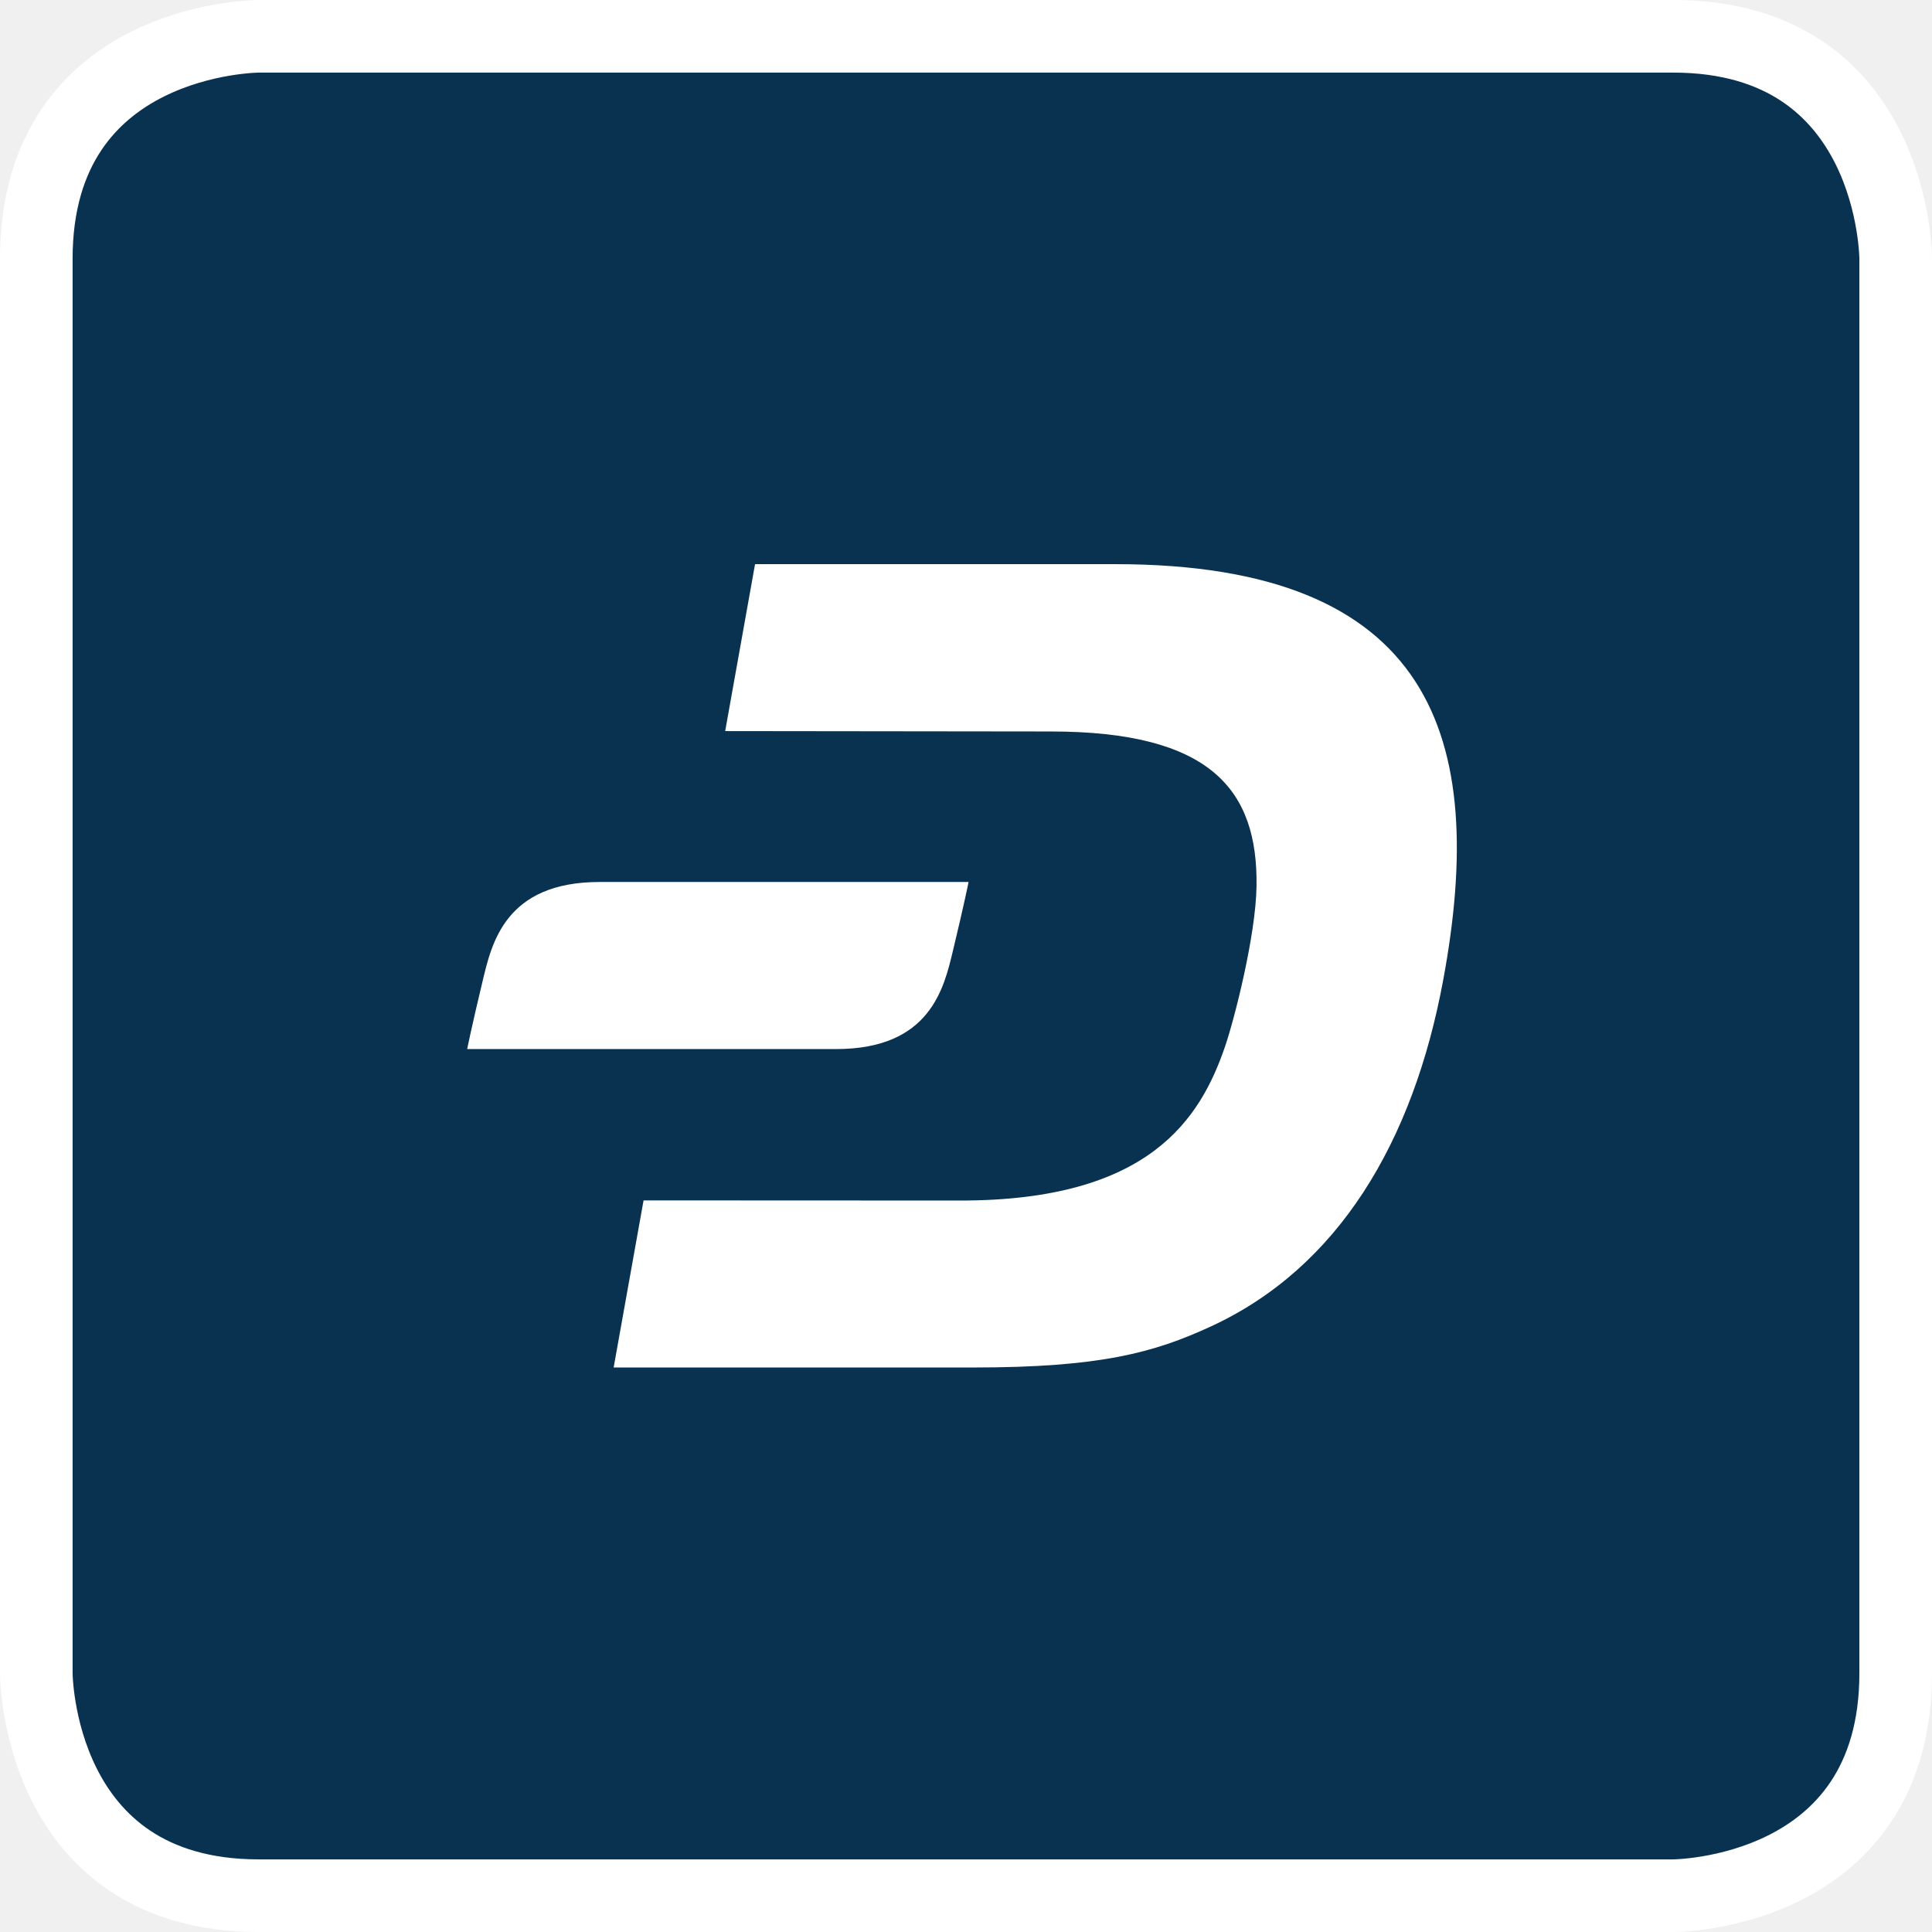
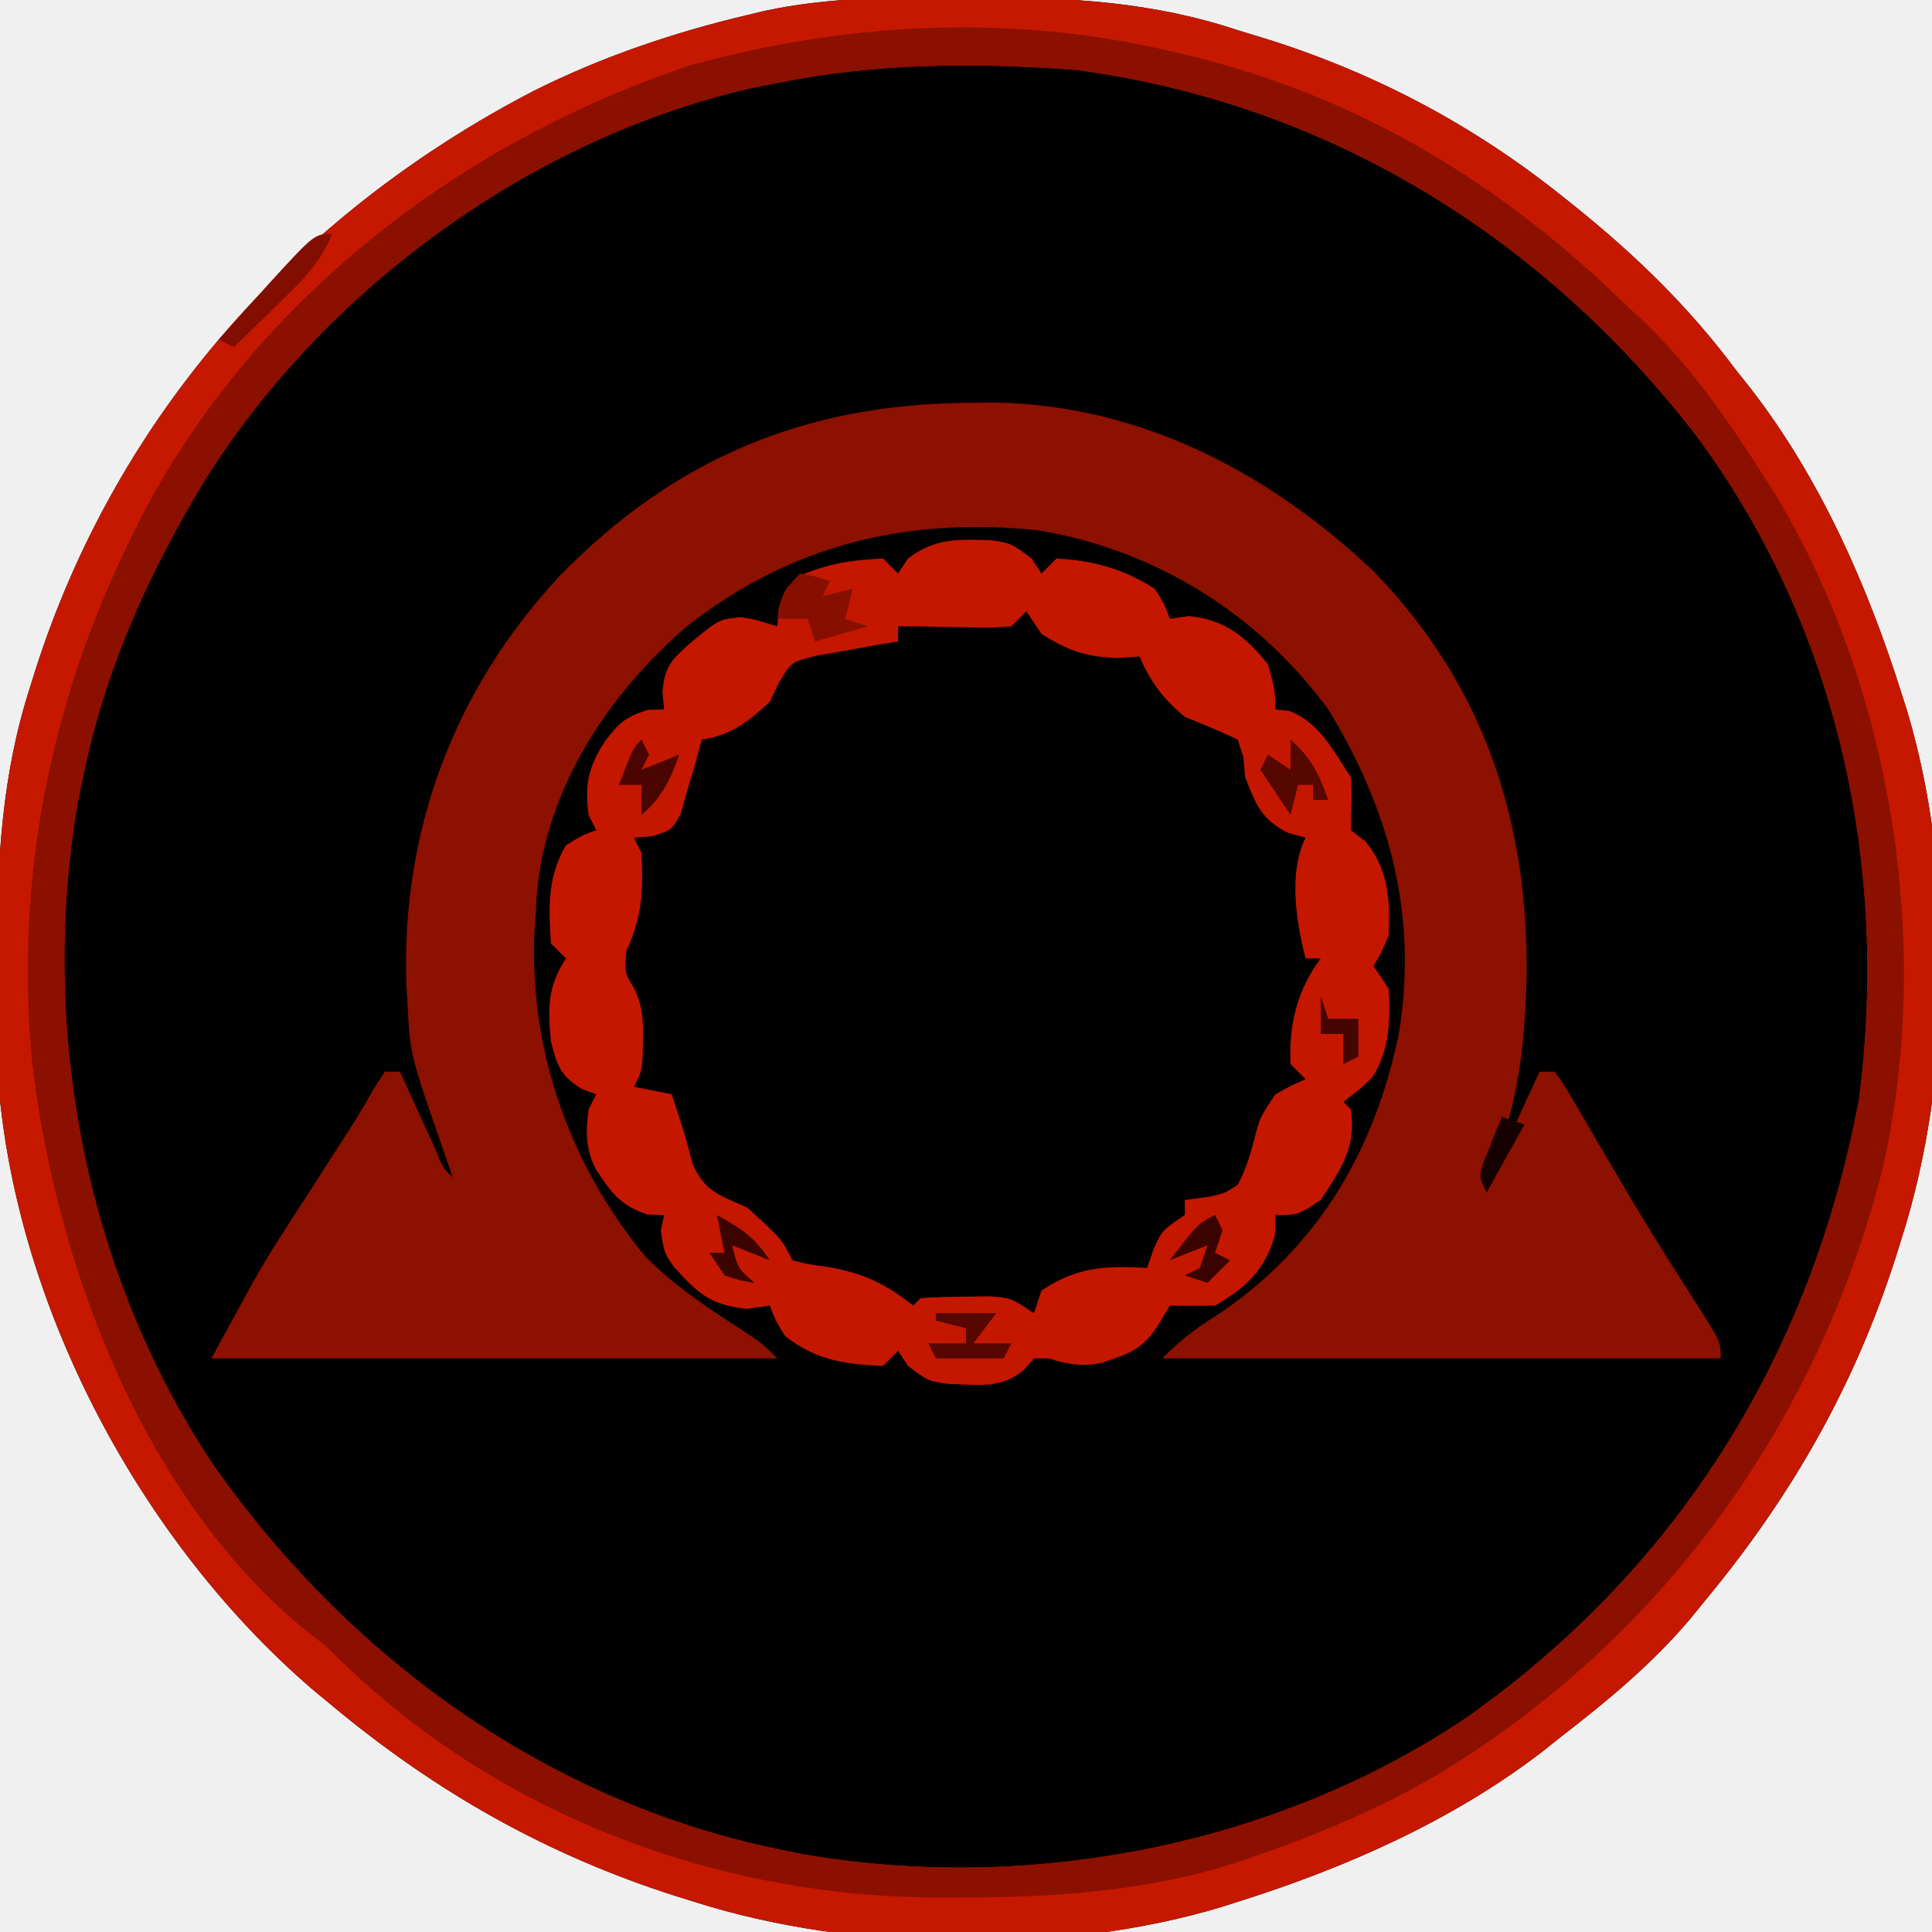
- <svg xmlns="http://www.w3.org/2000/svg" width="266" height="266" viewBox="0 0 70.379 70.379" version="1.1" id="svg2176">
-   <defs id="defs2170">
-     <clipPath clipPathUnits="userSpaceOnUse" id="clipPath1492">
-       <path d="m 49.616,55.514 h 85.115 v 68.57 H 49.616 Z" id="path1490" />
-     </clipPath>
-   </defs>
-   <g id="layer1" transform="translate(0,-226.6208)">
-     <path d="m 9.43,227.943 c 0,0 -8.108,0 -8.108,8.107 v 51.52 c 0,0 0,8.107 8.108,8.107 H 60.949 c 0,0 8.107,0 8.107,-8.107 v -51.52 c 0,0 0,-8.107 -8.107,-8.107 z" style="display:inline;fill:#093251;fill-opacity:1;fill-rule:nonzero;stroke:#ffffff;stroke-width:2.645;stroke-miterlimit:4;stroke-dasharray:none;stroke-opacity:1" id="path1484" />
-     <g id="g876">
-       <path d="M 40.633,247.172 H 27.505 l -1.088,6.081 11.847,0.014 c 5.834,-0.002 7.559,2.118 7.509,5.631 -0.025,1.802 -0.806,4.847 -1.143,5.834 -0.899,2.632 -2.745,5.633 -9.67,5.622 l -11.516,-0.005 -1.09,6.087 h 13.098 c 4.62,0 6.584,-0.537 8.666,-1.499 4.613,-2.131 7.358,-6.684 8.457,-12.625 1.637,-8.847 -0.403,-15.14 -11.943,-15.14" style="fill:#ffffff;fill-opacity:1;fill-rule:nonzero;stroke:none;stroke-width:0.427" id="path1496" />
-       <path d="m 21.841,258.75 c -3.439,0 -3.931,2.241 -4.257,3.595 -0.425,1.773 -0.565,2.491 -0.565,2.491 h 13.441 c 3.439,0 3.932,-2.241 4.257,-3.595 0.426,-1.773 0.566,-2.491 0.566,-2.491 z" style="fill:#ffffff;fill-opacity:1;fill-rule:nonzero;stroke:none;stroke-width:0.427" id="path1504" />
-     </g>
-   </g>
+ <svg xmlns="http://www.w3.org/2000/svg" version="1.1" width="256" height="256">
+   <path d="M0 0 C0.802 0.001 1.603 0.001 2.429 0.002 C14.224 0.039 25.171 0.621 36.438 4.375 C37.875 4.815 39.312 5.255 40.75 5.695 C54.959 10.23 67.773 17.04 79.438 26.375 C79.993 26.819 80.549 27.262 81.122 27.719 C89.23 34.252 96.182 40.993 102.438 49.375 C103.112 50.223 103.786 51.071 104.48 51.945 C113.69 63.881 119.927 78.048 124.438 92.375 C124.755 93.367 124.755 93.367 125.079 94.379 C131.52 115.606 131.163 143.285 124.438 164.375 C124.196 165.153 123.955 165.931 123.706 166.732 C118.248 183.882 109.887 198.557 98.438 212.375 C97.77 213.196 97.102 214.017 96.414 214.863 C91.37 220.823 85.606 225.617 79.438 230.375 C78.584 231.056 77.731 231.736 76.852 232.438 C64.902 241.624 50.764 247.865 36.438 252.375 C35.776 252.587 35.115 252.798 34.433 253.017 C13.207 259.457 -14.473 259.101 -35.562 252.375 C-36.34 252.134 -37.118 251.892 -37.92 251.644 C-55.05 246.192 -69.781 237.848 -83.562 226.375 C-84.457 225.634 -85.352 224.893 -86.273 224.129 C-108.805 204.682 -125.189 174.07 -127.745 144.25 C-128.038 139.042 -128.043 133.839 -128 128.625 C-127.997 127.835 -127.994 127.046 -127.991 126.232 C-127.922 114.234 -127.285 102.869 -123.562 91.375 C-123.354 90.702 -123.145 90.03 -122.929 89.337 C-112.107 55.339 -88.234 28.718 -56.875 12.438 C-47.826 7.906 -38.405 4.709 -28.562 2.375 C-27.788 2.188 -27.014 2.001 -26.217 1.809 C-17.54 -0.036 -8.828 -0.022 0 0 Z " fill="#010000" transform="translate(127.5625,-0.375)" />
+   <path d="M0 0 C0.802 0.001 1.603 0.001 2.429 0.002 C14.224 0.039 25.171 0.621 36.438 4.375 C37.875 4.815 39.312 5.255 40.75 5.695 C54.959 10.23 67.773 17.04 79.438 26.375 C79.993 26.819 80.549 27.262 81.122 27.719 C89.23 34.252 96.182 40.993 102.438 49.375 C103.112 50.223 103.786 51.071 104.48 51.945 C113.69 63.881 119.927 78.048 124.438 92.375 C124.755 93.367 124.755 93.367 125.079 94.379 C131.52 115.606 131.163 143.285 124.438 164.375 C124.196 165.153 123.955 165.931 123.706 166.732 C118.248 183.882 109.887 198.557 98.438 212.375 C97.77 213.196 97.102 214.017 96.414 214.863 C91.37 220.823 85.606 225.617 79.438 230.375 C78.584 231.056 77.731 231.736 76.852 232.438 C64.902 241.624 50.764 247.865 36.438 252.375 C35.776 252.587 35.115 252.798 34.433 253.017 C13.207 259.457 -14.473 259.101 -35.562 252.375 C-36.34 252.134 -37.118 251.892 -37.92 251.644 C-55.05 246.192 -69.781 237.848 -83.562 226.375 C-84.457 225.634 -85.352 224.893 -86.273 224.129 C-108.805 204.682 -125.189 174.07 -127.745 144.25 C-128.038 139.042 -128.043 133.839 -128 128.625 C-127.997 127.835 -127.994 127.046 -127.991 126.232 C-127.922 114.234 -127.285 102.869 -123.562 91.375 C-123.354 90.702 -123.145 90.03 -122.929 89.337 C-112.107 55.339 -88.234 28.718 -56.875 12.438 C-47.826 7.906 -38.405 4.709 -28.562 2.375 C-27.788 2.188 -27.014 2.001 -26.217 1.809 C-17.54 -0.036 -8.828 -0.022 0 0 Z M-24.562 11.375 C-25.699 11.597 -26.836 11.818 -28.008 12.047 C-57.09 18.705 -84.157 38.415 -100.126 63.521 C-107.74 75.971 -113.678 89.032 -116.562 103.375 C-116.786 104.453 -117.009 105.53 -117.238 106.641 C-122.472 136.687 -116.183 169.558 -98.993 194.934 C-81.104 220.161 -55.074 239.06 -24.562 245.375 C-23.482 245.599 -22.402 245.824 -21.289 246.055 C8.766 251.266 41.612 245.001 66.997 227.806 C95.046 207.915 112.434 179.721 118.75 146.125 C122.798 115.218 115.983 83.469 97.306 58.24 C76.955 31.769 48.364 14.078 15.105 9.652 C1.874 8.652 -11.535 8.688 -24.562 11.375 Z " fill="#C61800" transform="translate(127.5625,-0.375)" />
+   <path d="M0 0 C1.734 -0.017 1.734 -0.017 3.502 -0.033 C22.877 0.289 39.982 9.293 53.812 22.438 C68.262 37.403 74.135 55.178 73.978 75.605 C73.841 82.1 73.388 88.33 71.688 94.625 C71.497 95.352 71.306 96.079 71.109 96.828 C70.666 98.436 70.183 100.033 69.688 101.625 C71.668 97.335 73.647 93.045 75.688 88.625 C76.347 88.625 77.007 88.625 77.688 88.625 C78.857 90.207 78.857 90.207 80.156 92.438 C80.641 93.259 81.125 94.08 81.624 94.926 C82.14 95.817 82.656 96.707 83.188 97.625 C84.264 99.457 85.342 101.287 86.422 103.117 C86.965 104.04 87.509 104.962 88.068 105.913 C90.863 110.593 93.79 115.19 96.74 119.773 C99.688 124.411 99.688 124.411 99.688 126.625 C75.267 126.625 50.847 126.625 25.688 126.625 C28.135 124.177 30 122.713 32.875 120.938 C46.305 112.006 53.893 99.057 57.066 83.441 C59.59 67.937 55.823 53.958 47.688 40.625 C38.373 27.975 24.863 19.519 9.312 16.902 C-8.046 15.068 -23.485 18.78 -37.312 29.625 C-47.856 38.748 -56.092 51.248 -57.215 65.496 C-57.247 66.199 -57.279 66.901 -57.312 67.625 C-57.376 68.482 -57.439 69.339 -57.504 70.223 C-58.16 85.952 -52.752 101.06 -42.773 113.16 C-38.95 116.99 -34.604 119.888 -30.07 122.812 C-27.312 124.625 -27.312 124.625 -25.312 126.625 C-50.062 126.625 -74.812 126.625 -100.312 126.625 C-93.565 114.254 -93.565 114.254 -90.77 109.914 C-90.171 108.979 -89.572 108.045 -88.955 107.082 C-88.351 106.147 -87.747 105.213 -87.125 104.25 C-85.902 102.347 -84.679 100.443 -83.457 98.539 C-82.924 97.714 -82.392 96.888 -81.843 96.038 C-80.759 94.329 -79.73 92.584 -78.741 90.818 C-78.034 89.732 -78.034 89.732 -77.312 88.625 C-76.653 88.625 -75.993 88.625 -75.312 88.625 C-74.68 90.015 -74.68 90.015 -74.035 91.434 C-73.487 92.631 -72.939 93.829 -72.375 95.062 C-71.83 96.257 -71.284 97.452 -70.723 98.684 C-69.595 101.453 -69.595 101.453 -68.312 102.625 C-68.662 101.635 -69.011 100.645 -69.371 99.625 C-73.982 86.352 -73.982 86.352 -74.312 79.625 C-74.363 78.773 -74.413 77.921 -74.465 77.043 C-75.148 56.623 -68.107 37.948 -54.181 22.971 C-39.027 7.414 -21.698 0.162 0 0 Z " fill="#8C1100" transform="translate(128.3125,53.375)" />
+   <path d="M0 0 C0.588 0.928 0.588 0.928 1.188 1.875 C3.395 4.463 4.716 5.124 8 6 C10.692 6.15 13.299 6.092 16 6 C16.309 7.083 16.309 7.083 16.625 8.188 C18.425 11.869 20.697 13.622 24 16 C24.691 16.121 25.382 16.242 26.094 16.367 C26.723 16.576 27.352 16.785 28 17 C28.977 18.961 28.977 18.961 29.625 21.375 C30.485 24.482 31.167 26.251 33 29 C35.05 30.192 35.05 30.192 37 31 C36.505 31.495 36.505 31.495 36 32 C35.674 36.634 35.606 41.541 37 46 C37.66 46.33 38.32 46.66 39 47 C38.526 47.474 38.051 47.949 37.562 48.438 C35.362 52.046 34.837 55.787 35 60 C35.66 60.99 36.32 61.98 37 63 C36.237 63.206 35.474 63.413 34.688 63.625 C31.104 65.459 30.45 67.304 29 71 C28.301 73.736 28.301 73.736 28 76 C24.535 76.99 24.535 76.99 21 78 C21 78.66 21 79.32 21 80 C20.381 80.454 19.762 80.907 19.125 81.375 C16.866 83.103 16.072 84.408 15 87 C13.969 86.938 12.938 86.876 11.875 86.812 C7.706 87.014 5.506 87.798 2 90 C1.34 90.99 0.68 91.98 0 93 C-0.99 92.01 -0.99 92.01 -2 91 C-4.797 90.756 -4.797 90.756 -7.938 90.875 C-8.998 90.893 -10.059 90.911 -11.152 90.93 C-12.562 90.964 -12.562 90.964 -14 91 C-17 91 -17 91 -18.867 89.559 C-21.966 87.294 -25.021 87.205 -28.758 86.723 C-31 86 -31 86 -32.09 84.102 C-32.54 83.061 -32.54 83.061 -33 82 C-34.595 80.511 -34.595 80.511 -36.438 79.312 C-37.333 78.688 -37.333 78.688 -38.246 78.051 C-40.129 76.837 -40.129 76.837 -43 76 C-44.062 73.312 -44.062 73.312 -45 70 C-45.371 68.886 -45.742 67.772 -46.125 66.625 C-46.414 65.759 -46.703 64.892 -47 64 C-48.65 63.67 -50.3 63.34 -52 63 C-51.67 62.34 -51.34 61.68 -51 61 C-50.4 55.229 -50.896 51.043 -54 46 C-53.34 45.34 -52.68 44.68 -52 44 C-50.519 40.15 -50.869 36.056 -51 32 C-51.33 31.34 -51.66 30.68 -52 30 C-51.216 29.938 -50.432 29.876 -49.625 29.812 C-46.836 29.28 -46.836 29.28 -45.812 26.875 C-45.2 24.706 -44.672 22.513 -44.188 20.312 C-43 17 -43 17 -40.688 15.812 C-39.357 15.41 -39.357 15.41 -38 15 C-34.378 12.558 -34.378 12.558 -32.16 8.941 C-31 7 -31 7 -28.758 6.207 C-27.455 6.012 -27.455 6.012 -26.125 5.812 C-25.261 5.675 -24.398 5.537 -23.508 5.395 C-22.68 5.264 -21.853 5.134 -21 5 C-18.795 4.718 -18.795 4.718 -17 4 C-16.67 3.01 -16.34 2.02 -16 1 C-15.34 1.33 -14.68 1.66 -14 2 C-12.003 2.122 -10.001 2.175 -8 2.188 C-6.928 2.202 -5.855 2.216 -4.75 2.23 C-1.855 2.286 -1.855 2.286 0 0 Z " fill="#010000" transform="translate(136,81)" />
+   <path d="M0 0 C0.698 0.166 1.396 0.333 2.115 0.504 C24.037 5.889 42.95 17.316 59 33 C59.802 33.74 60.604 34.48 61.43 35.242 C67.676 41.143 72.385 47.811 77 55 C77.63 55.981 78.261 56.962 78.91 57.973 C94.679 83.723 100.158 118.124 93.5 147.688 C84.924 181.64 64.05 210.453 34 228.445 C26.411 232.784 18.579 236.11 10.312 238.938 C9.494 239.22 8.676 239.503 7.833 239.794 C-4.321 243.71 -16.868 244.445 -29.562 244.438 C-30.258 244.438 -30.953 244.438 -31.669 244.439 C-60.825 244.342 -89.543 233.653 -110.668 213.227 C-112.966 210.96 -112.966 210.96 -115.539 209.012 C-137.078 191.405 -148.718 160.25 -151.777 133.441 C-153.956 109.559 -149.447 86.453 -139 65 C-138.515 64.001 -138.031 63.002 -137.531 61.973 C-122.501 32.872 -95.181 11.86 -64.438 1.625 C-43.331 -4.163 -21.335 -5.207 0 0 Z M-53 4 C-54.137 4.222 -55.274 4.443 -56.445 4.672 C-85.527 11.33 -112.595 31.04 -128.564 56.146 C-136.177 68.596 -142.115 81.657 -145 96 C-145.223 97.078 -145.446 98.155 -145.676 99.266 C-150.909 129.312 -144.621 162.183 -127.431 187.559 C-109.541 212.786 -83.511 231.685 -53 238 C-51.92 238.224 -50.84 238.449 -49.727 238.68 C-19.671 243.891 13.174 237.626 38.559 220.431 C66.609 200.54 83.997 172.346 90.312 138.75 C94.361 107.843 87.545 76.094 68.868 50.865 C48.518 24.394 19.927 6.703 -13.332 2.277 C-26.564 1.277 -39.973 1.313 -53 4 Z " fill="#8B1000" transform="translate(156,7)" />
+   <path d="M0 0 C2.574 0.406 2.574 0.406 5.262 2.406 C5.695 3.066 6.128 3.726 6.574 4.406 C7.234 3.746 7.894 3.086 8.574 2.406 C13.524 2.692 17.37 3.767 21.574 6.406 C22.949 8.594 22.949 8.594 23.574 10.406 C24.843 10.221 24.843 10.221 26.137 10.031 C30.922 10.553 33.563 12.713 36.574 16.406 C37.512 19.781 37.512 19.781 37.574 22.406 C38.44 22.499 38.44 22.499 39.324 22.594 C43.4 24.066 45.251 27.921 47.574 31.406 C47.699 33.969 47.699 33.969 47.574 36.406 C47.574 37.066 47.574 37.726 47.574 38.406 C48.214 38.901 48.853 39.396 49.512 39.906 C52.568 43.611 52.802 47.677 52.574 52.406 C51.582 54.719 51.582 54.719 50.574 56.406 C51.234 57.396 51.894 58.386 52.574 59.406 C52.842 63.459 52.699 67.733 50.387 71.172 C49.012 72.531 49.012 72.531 46.574 74.406 C46.904 74.736 47.234 75.066 47.574 75.406 C48.314 80.44 46.266 83.33 43.574 87.406 C40.574 89.406 40.574 89.406 37.574 89.406 C37.554 90.272 37.533 91.139 37.512 92.031 C36.223 96.67 33.71 99.013 29.574 101.406 C27.575 101.445 25.574 101.452 23.574 101.406 C23.12 102.169 22.667 102.933 22.199 103.719 C20.125 107.149 18.284 107.76 14.574 108.98 C11.987 109.531 10.075 109.215 7.574 108.406 C6.914 108.406 6.254 108.406 5.574 108.406 C5.15 108.892 4.726 109.378 4.289 109.879 C1.325 112.519 -2.021 111.863 -5.816 111.777 C-8.426 111.406 -8.426 111.406 -11.113 109.406 C-11.546 108.746 -11.98 108.086 -12.426 107.406 C-13.086 108.066 -13.746 108.726 -14.426 109.406 C-19.54 109.155 -23.312 108.673 -27.426 105.406 C-28.738 103.219 -28.738 103.219 -29.426 101.406 C-30.942 101.623 -30.942 101.623 -32.488 101.844 C-37.354 101.303 -38.907 99.819 -42.113 96.297 C-43.426 94.406 -43.426 94.406 -43.863 91.469 C-43.719 90.788 -43.575 90.108 -43.426 89.406 C-44.148 89.386 -44.87 89.365 -45.613 89.344 C-49.239 88.135 -50.428 86.453 -52.484 83.32 C-53.835 80.574 -53.844 78.403 -53.426 75.406 C-52.931 74.416 -52.931 74.416 -52.426 73.406 C-53.045 73.179 -53.663 72.953 -54.301 72.719 C-57.186 70.936 -57.573 69.677 -58.426 66.406 C-58.83 62.092 -58.913 59.137 -56.426 55.406 C-57.086 54.746 -57.746 54.086 -58.426 53.406 C-58.739 48.637 -58.916 44.639 -56.426 40.406 C-54.301 39.094 -54.301 39.094 -52.426 38.406 C-52.756 37.746 -53.086 37.086 -53.426 36.406 C-53.991 32.355 -53.44 29.948 -51.238 26.594 C-49.335 24.125 -48.662 23.485 -45.613 22.469 C-44.891 22.448 -44.17 22.427 -43.426 22.406 C-43.499 21.661 -43.573 20.916 -43.648 20.148 C-43.366 16.671 -42.442 15.812 -39.863 13.531 C-36.173 10.486 -36.173 10.486 -33.336 10.184 C-31.426 10.469 -31.426 10.469 -28.426 11.406 C-28.333 10.262 -28.333 10.262 -28.238 9.094 C-27.426 6.406 -27.426 6.406 -25.363 4.656 C-21.562 3.039 -18.562 2.61 -14.426 2.406 C-13.766 3.066 -13.106 3.726 -12.426 4.406 C-11.993 3.746 -11.56 3.086 -11.113 2.406 C-7.411 -0.349 -4.518 -0.145 0 0 Z M4.574 9.406 C3.914 10.066 3.254 10.726 2.574 11.406 C-0.141 11.602 -0.141 11.602 -3.363 11.531 C-4.424 11.513 -5.485 11.495 -6.578 11.477 C-7.988 11.442 -7.988 11.442 -9.426 11.406 C-10.416 11.406 -11.406 11.406 -12.426 11.406 C-12.426 12.066 -12.426 12.726 -12.426 13.406 C-13.402 13.565 -14.377 13.723 -15.383 13.887 C-16.655 14.12 -17.927 14.353 -19.238 14.594 C-20.503 14.814 -21.767 15.035 -23.07 15.262 C-26.561 16.093 -26.561 16.093 -28.223 18.879 C-28.62 19.713 -29.017 20.547 -29.426 21.406 C-32.291 24.051 -34.524 25.828 -38.426 26.406 C-38.715 27.458 -39.003 28.51 -39.301 29.594 C-39.672 30.852 -40.043 32.11 -40.426 33.406 C-40.694 34.355 -40.962 35.304 -41.238 36.281 C-42.426 38.406 -42.426 38.406 -45.051 39.219 C-46.226 39.312 -46.226 39.312 -47.426 39.406 C-47.096 40.066 -46.766 40.726 -46.426 41.406 C-46.178 46.444 -46.309 49.775 -48.426 54.406 C-48.657 57.319 -48.657 57.319 -47.438 59.305 C-46.269 61.731 -46.189 63.355 -46.238 66.031 C-46.245 66.807 -46.251 67.583 -46.258 68.383 C-46.426 70.406 -46.426 70.406 -47.426 72.406 C-45.776 72.736 -44.126 73.066 -42.426 73.406 C-41.406 76.465 -40.415 79.453 -39.676 82.594 C-38.005 86.353 -36.11 86.745 -32.426 88.406 C-27.834 92.59 -27.834 92.59 -26.426 95.406 C-24.275 95.949 -24.275 95.949 -21.738 96.281 C-17.008 97.123 -14.174 98.447 -10.426 101.406 C-10.096 101.076 -9.766 100.746 -9.426 100.406 C-7.47 100.281 -5.51 100.23 -3.551 100.219 C-1.946 100.197 -1.946 100.197 -0.309 100.176 C2.574 100.406 2.574 100.406 5.574 102.406 C6.069 100.921 6.069 100.921 6.574 99.406 C11.401 96.228 14.999 96.118 20.574 96.406 C20.842 95.623 21.11 94.839 21.387 94.031 C22.574 91.406 22.574 91.406 25.574 89.406 C25.574 88.746 25.574 88.086 25.574 87.406 C27.214 87.19 27.214 87.19 28.887 86.969 C30.862 86.518 30.862 86.518 32.574 85.406 C33.747 83.165 34.367 81.051 34.969 78.598 C35.574 76.406 35.574 76.406 37.574 73.406 C39.699 72.219 39.699 72.219 41.574 71.406 C40.914 70.746 40.254 70.086 39.574 69.406 C39.357 64.146 40.414 59.666 43.574 55.406 C42.914 55.406 42.254 55.406 41.574 55.406 C40.328 50.579 39.277 44.002 41.574 39.406 C40.811 39.2 40.048 38.994 39.262 38.781 C35.678 36.948 35.024 35.103 33.574 31.406 C33.492 30.519 33.409 29.633 33.324 28.719 C33.077 27.956 32.829 27.192 32.574 26.406 C30.278 25.323 27.939 24.328 25.574 23.406 C22.731 21.024 21.033 18.81 19.574 15.406 C18.027 15.499 18.027 15.499 16.449 15.594 C12.281 15.392 10.08 14.608 6.574 12.406 C5.914 11.416 5.254 10.426 4.574 9.406 Z " fill="#C51700" transform="translate(131.4258,71.59375)" />
+   <path d="M0 0 C2.125 0.375 2.125 0.375 4 1 C3.67 1.66 3.34 2.32 3 3 C4.32 2.67 5.64 2.34 7 2 C6.67 3.32 6.34 4.64 6 6 C6.99 6.33 7.98 6.66 9 7 C6.69 7.66 4.38 8.32 2 9 C1.67 8.01 1.34 7.02 1 6 C-0.32 6 -1.64 6 -3 6 C-2.427 3.133 -2.139 2.139 0 0 Z " fill="#870F00" transform="translate(106,76)" />
+   <path d="M0 0 C-1.61 4.074 -4.538 6.765 -7.625 9.75 C-8.141 10.257 -8.656 10.763 -9.188 11.285 C-10.454 12.528 -11.726 13.765 -13 15 C-13.66 14.67 -14.32 14.34 -15 14 C-13.585 12.415 -12.168 10.832 -10.75 9.25 C-9.961 8.368 -9.172 7.487 -8.359 6.578 C-2.339 0 -2.339 0 0 0 Z " fill="#810E00" transform="translate(44,31)" />
+   <path d="M0 0 C2.64 0 5.28 0 8 0 C6.515 1.98 6.515 1.98 5 4 C6.65 4 8.3 4 10 4 C9.67 4.66 9.34 5.32 9 6 C6.03 6 3.06 6 0 6 C-0.33 5.34 -0.66 4.68 -1 4 C0.65 4 2.3 4 4 4 C4 3.34 4 2.68 4 2 C2.68 1.67 1.36 1.34 0 1 C0 0.67 0 0.34 0 0 Z " fill="#570600" transform="translate(124,174)" />
+   <path d="M0 0 C2.724 2.353 3.814 4.625 5 8 C4.34 8 3.68 8 3 8 C3 7.34 3 6.68 3 6 C2.34 6 1.68 6 1 6 C0.67 7.32 0.34 8.64 0 10 C-1.32 8.02 -2.64 6.04 -4 4 C-3.67 3.34 -3.34 2.68 -3 2 C-1.515 2.99 -1.515 2.99 0 4 C0 2.68 0 1.36 0 0 Z " fill="#550700" transform="translate(171,98)" />
+   <path d="M0 0 C0.33 0.66 0.66 1.32 1 2 C0.67 2.66 0.34 3.32 0 4 C1.65 3.34 3.3 2.68 5 2 C3.814 5.375 2.724 7.647 0 10 C0 8.68 0 7.36 0 6 C-0.99 6 -1.98 6 -3 6 C-1.125 1.125 -1.125 1.125 0 0 Z " fill="#4A0500" transform="translate(85,98)" />
+   <path d="M0 0 C0.33 0.66 0.66 1.32 1 2 C0.67 2.99 0.34 3.98 0 5 C0.66 5.33 1.32 5.66 2 6 C1.01 6.99 0.02 7.98 -1 9 C-1.99 8.67 -2.98 8.34 -4 8 C-3.34 7.67 -2.68 7.34 -2 7 C-1.67 6.01 -1.34 5.02 -1 4 C-2.65 4.66 -4.3 5.32 -6 6 C-2.25 1.125 -2.25 1.125 0 0 Z " fill="#3A0300" transform="translate(161,161)" />
+   <path d="M0 0 C3.265 1.804 4.889 2.834 7 6 C4.525 5.01 4.525 5.01 2 4 C2.776 7.075 2.776 7.075 5 9 C3.125 8.688 3.125 8.688 1 8 C0.34 7.01 -0.32 6.02 -1 5 C-0.34 5 0.32 5 1 5 C0.67 3.35 0.34 1.7 0 0 Z " fill="#3B0400" transform="translate(95,161)" />
+   <path d="M0 0 C0.99 0.33 1.98 0.66 3 1 C0.525 5.455 0.525 5.455 -2 10 C-3 8 -3 8 -2.441 6.055 C-2.151 5.335 -1.861 4.616 -1.562 3.875 C-1.275 3.151 -0.988 2.426 -0.691 1.68 C-0.463 1.125 -0.235 0.571 0 0 Z " fill="#160100" transform="translate(199,148)" />
+   <path d="M0 0 C0.33 0.99 0.66 1.98 1 3 C2.32 3 3.64 3 5 3 C5 4.65 5 6.3 5 8 C4.01 8.495 4.01 8.495 3 9 C3 7.68 3 6.36 3 5 C2.01 5 1.02 5 0 5 C0 3.35 0 1.7 0 0 Z " fill="#460500" transform="translate(175,132)" />
</svg>
